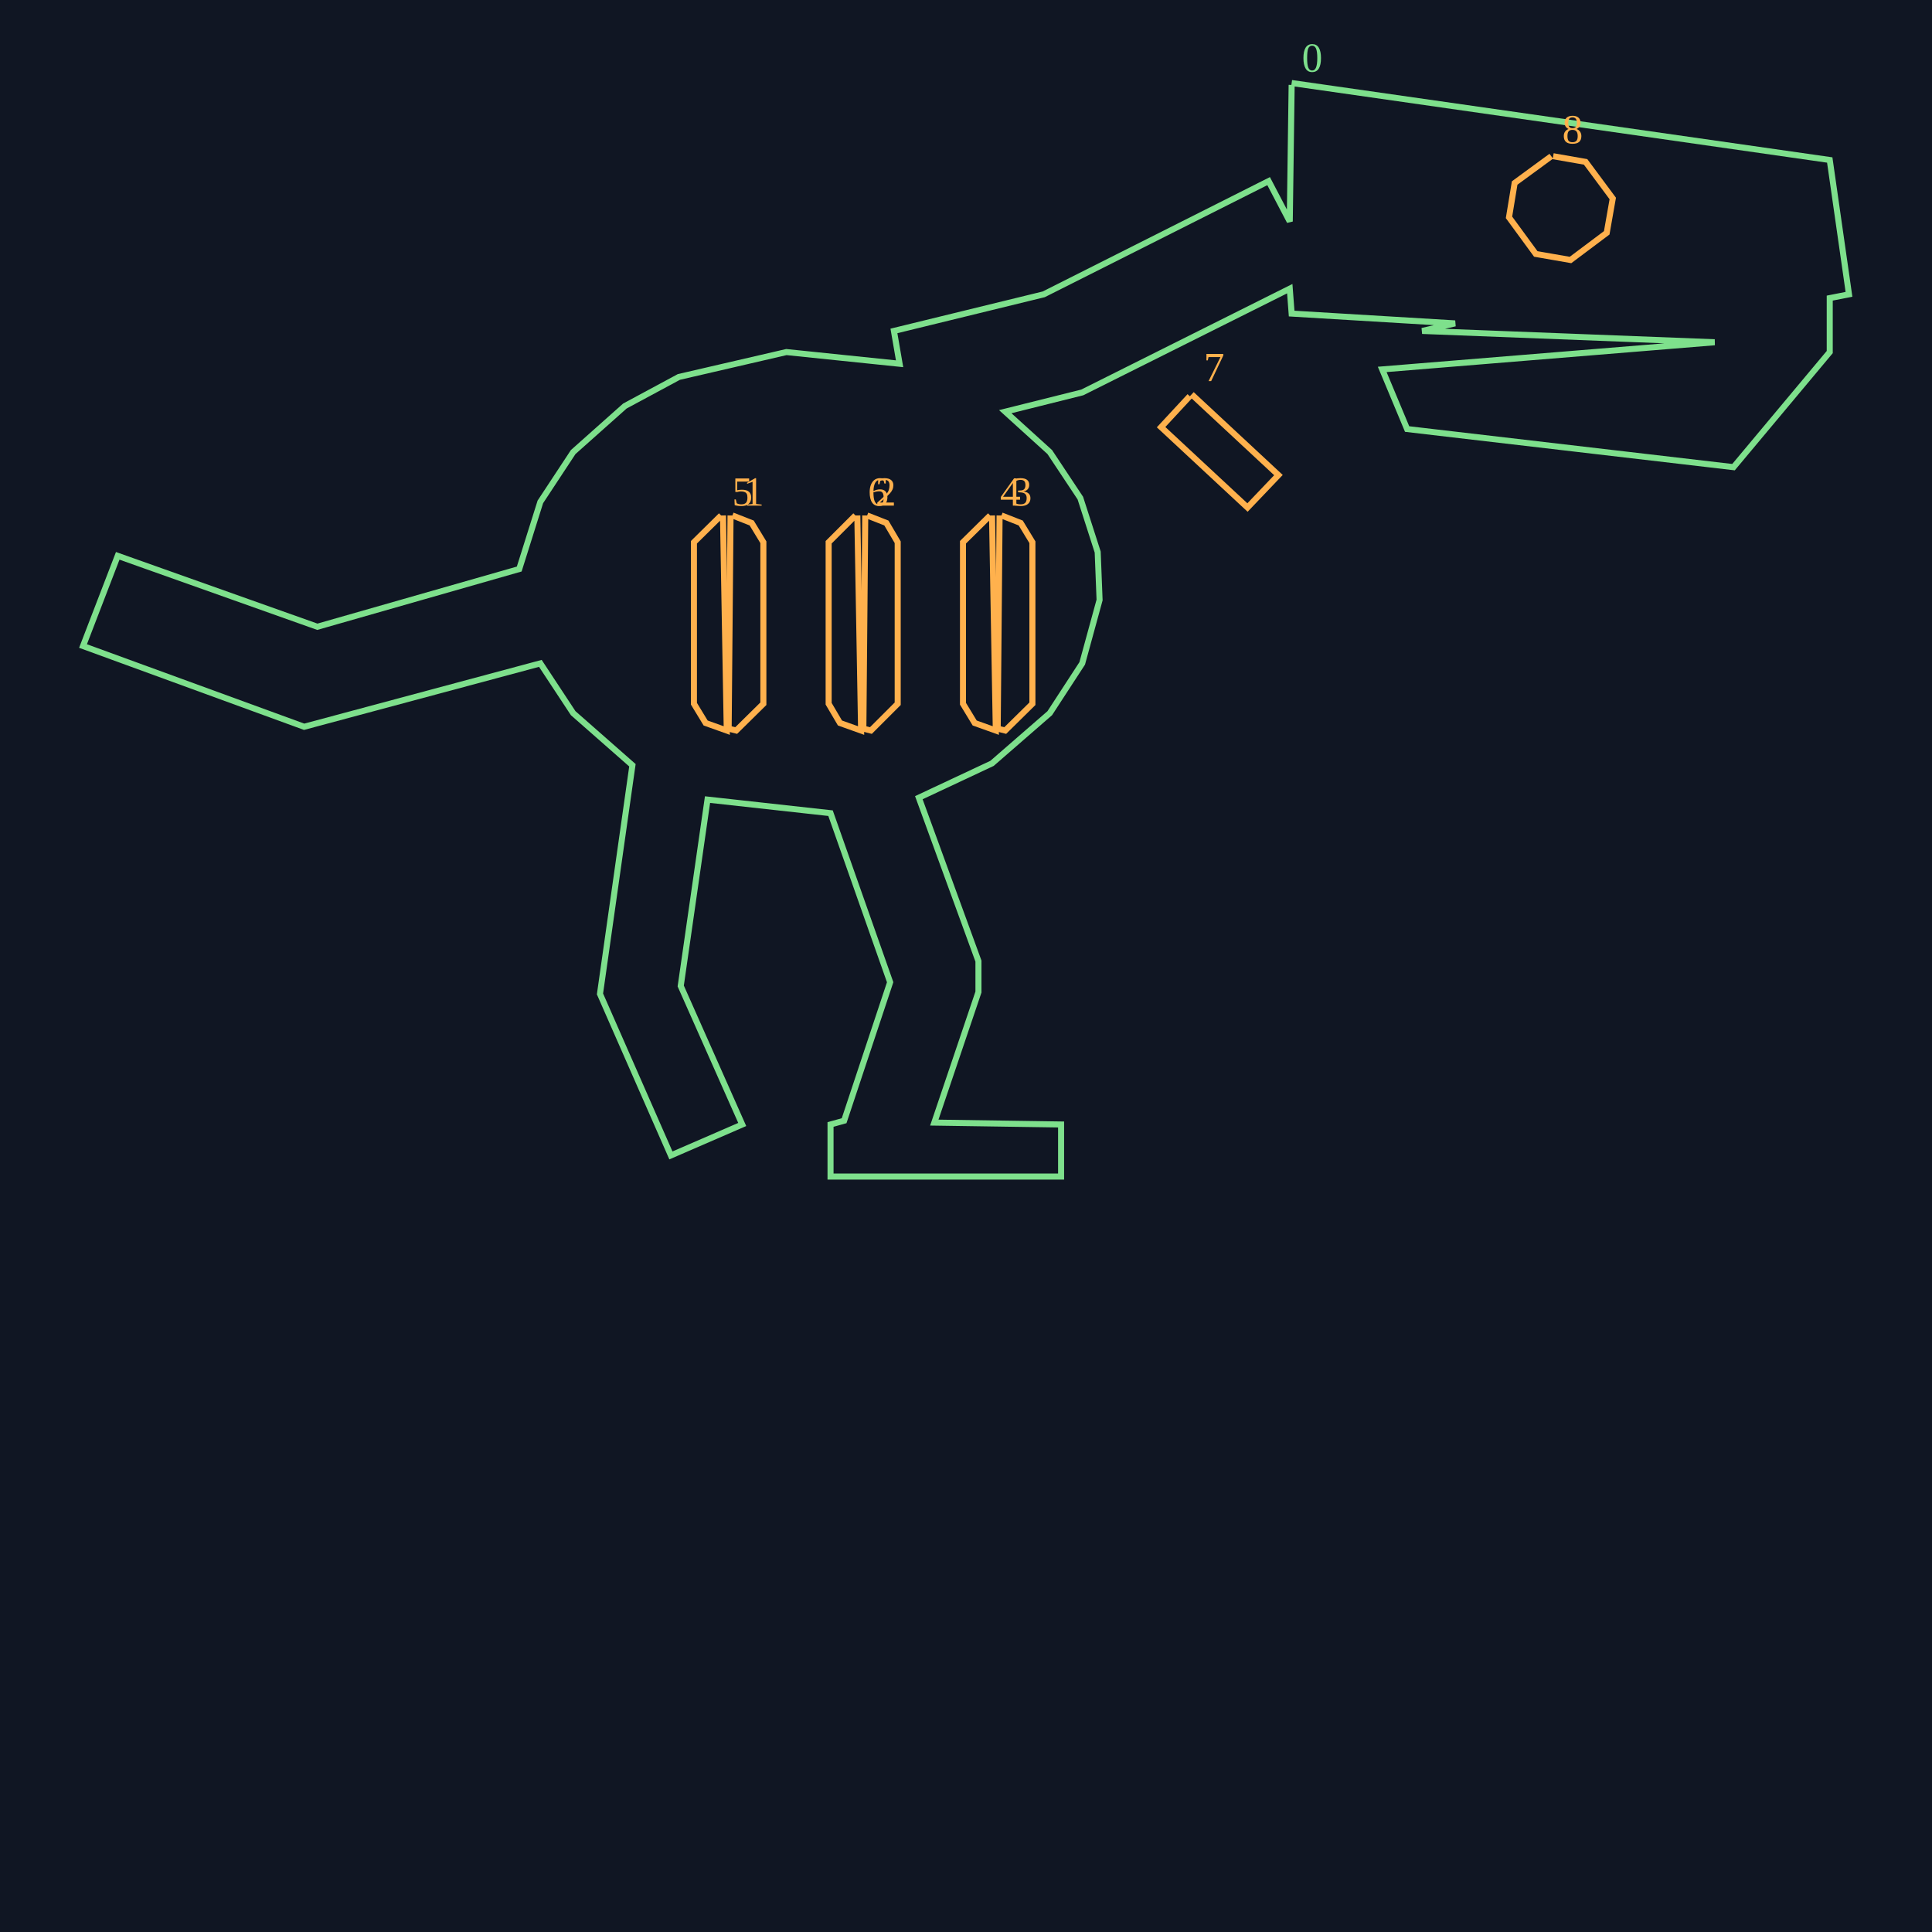
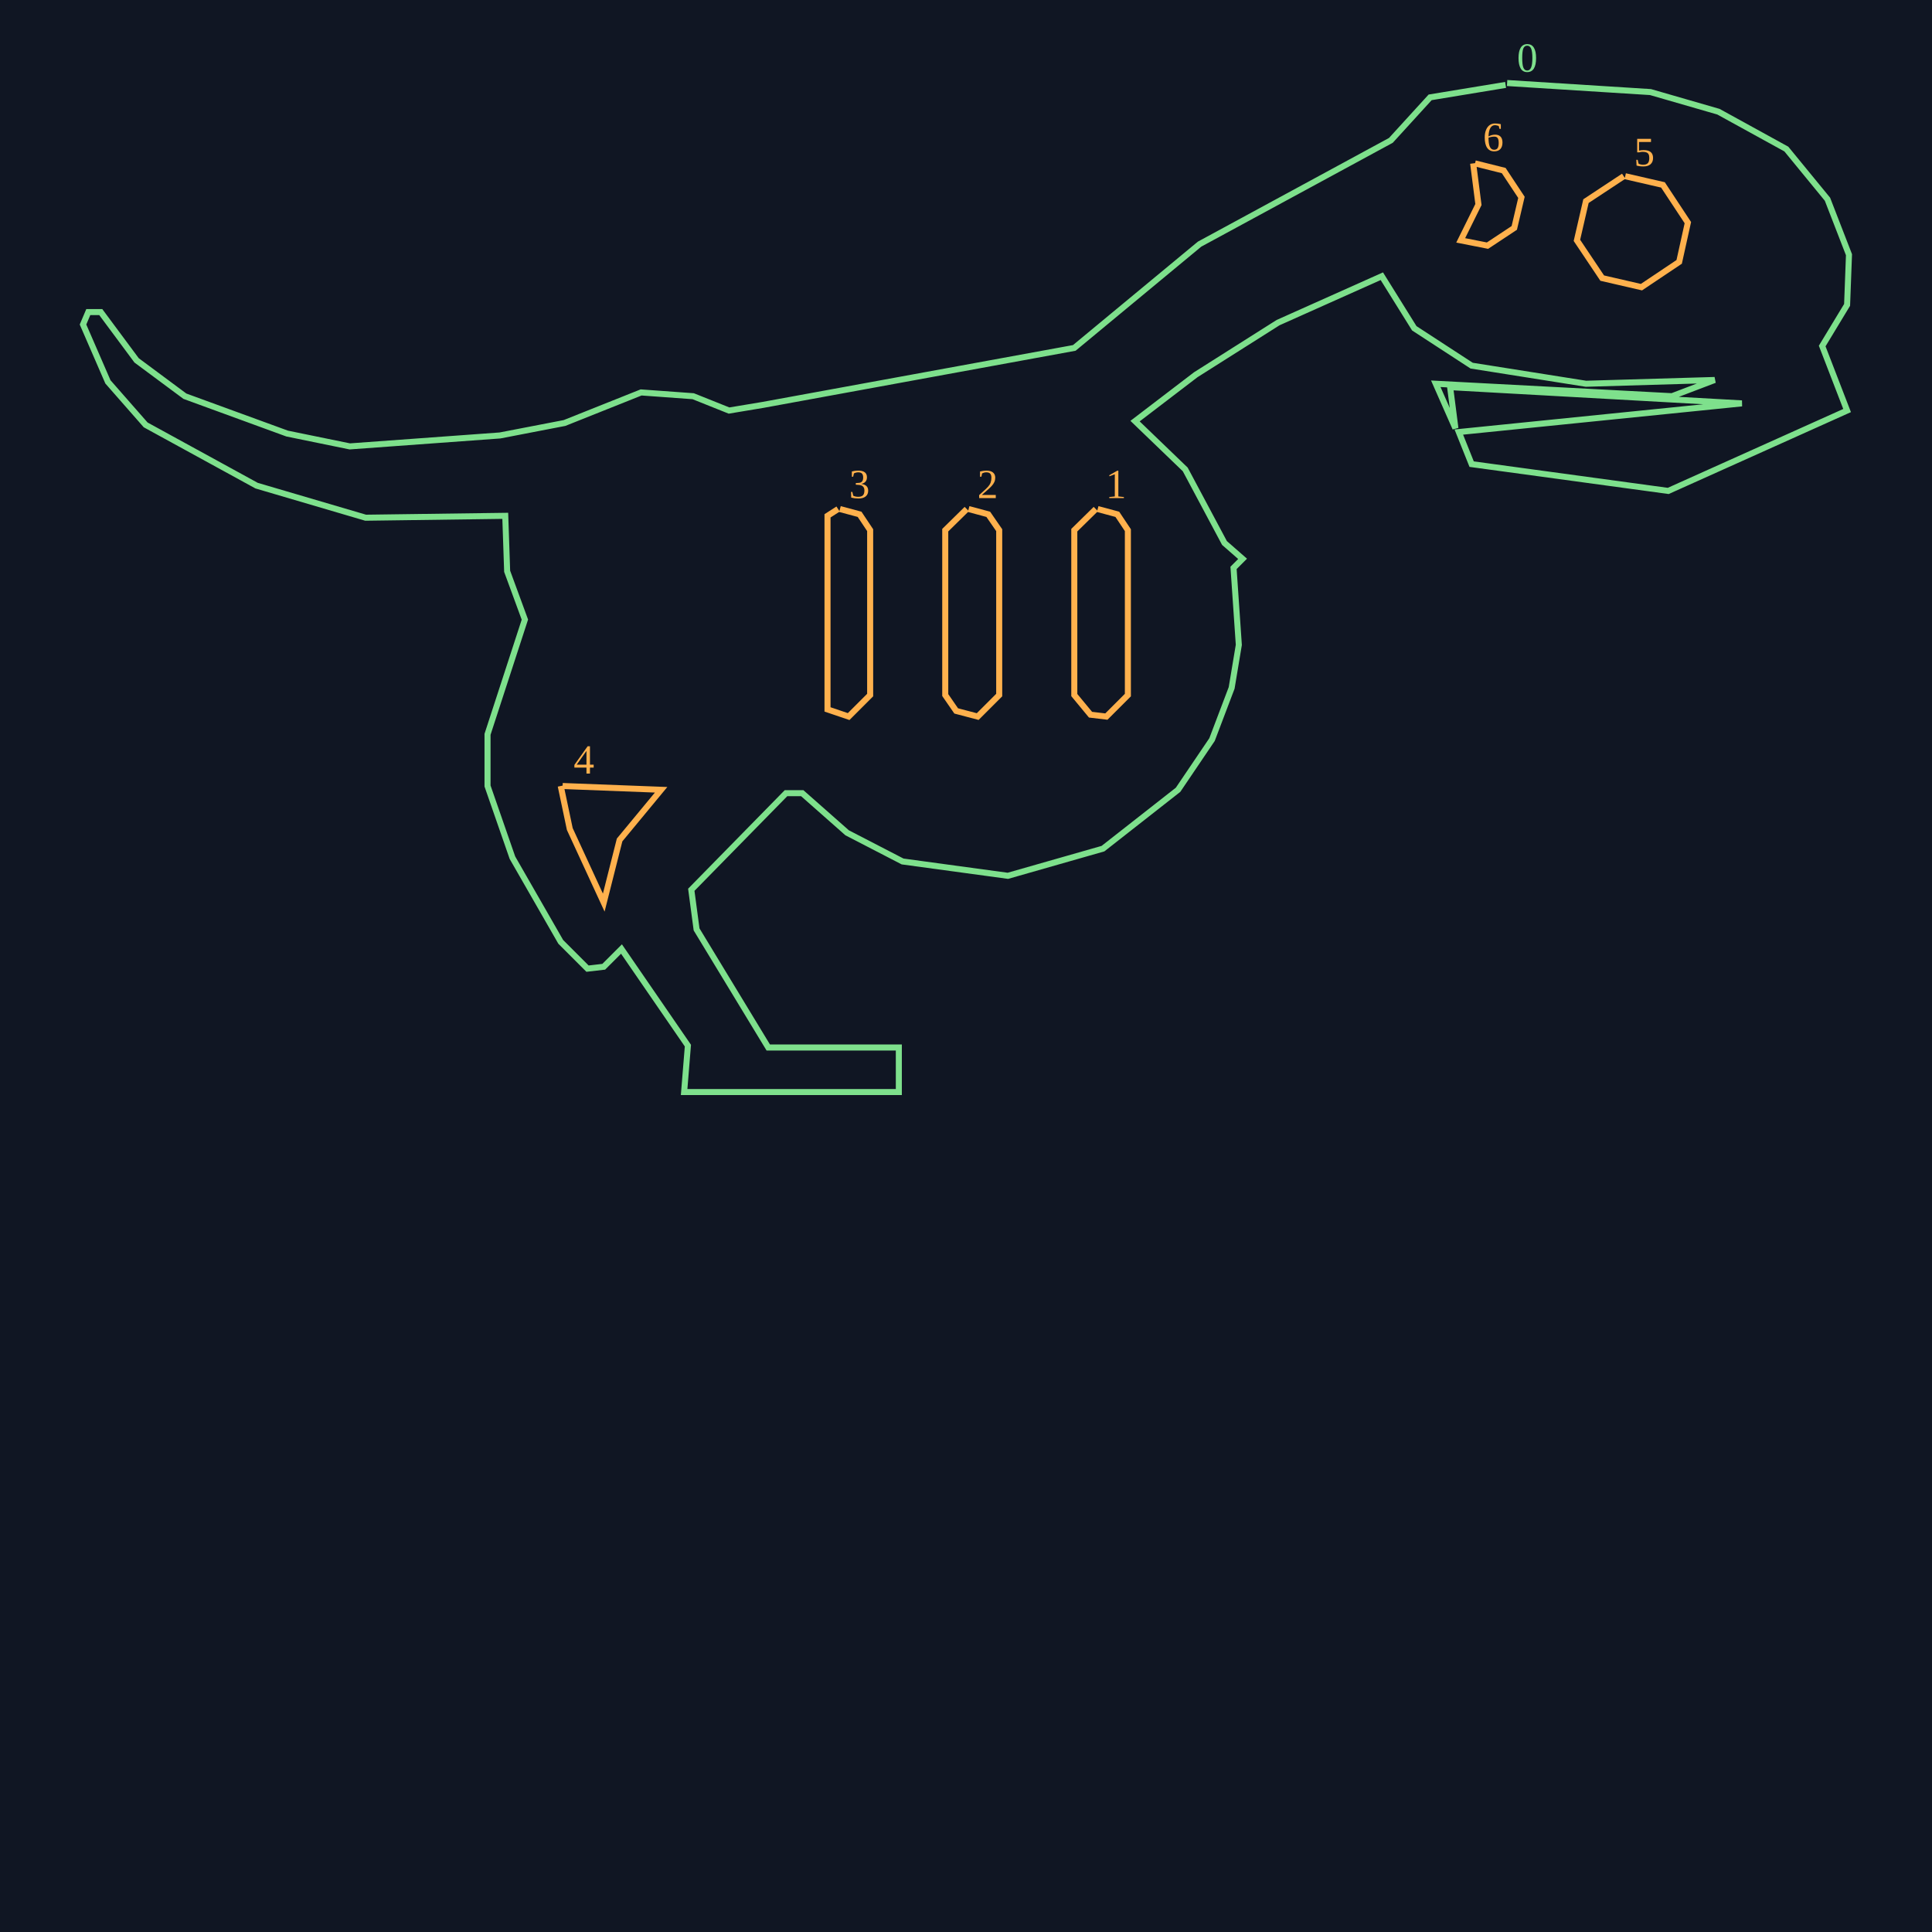
<svg xmlns="http://www.w3.org/2000/svg" viewBox="0 0 512 512" width="768">
  <rect width="512" height="512" fill="#101623" />
-   <path d="M342.3 22.0 L484.9 42.4 L490.0 78.0 L484.9 79.0 L484.9 93.3 L459.4 123.8 L372.9 113.7 L366.3 97.9 L454.4 90.7 L376.9 87.7 L385.6 85.7 L342.3 83.1 L341.8 76.5 L286.8 104.0 L266.4 109.1 L278.2 119.8 L286.3 132.0 L290.9 146.3 L291.4 159.0 L286.8 175.8 L278.2 189.0 L262.9 202.3 L243.5 211.4 L259.3 254.7 L259.3 262.9 L247.6 297.5 L281.2 298.0 L281.2 311.8 L220.1 311.8 L220.1 298.0 L223.7 297.0 L235.9 260.3 L220.1 215.5 L187.5 211.9 L180.4 261.3 L196.7 298.0 L177.8 306.2 L159.0 263.4 L167.6 202.8 L151.9 189.0 L143.2 175.8 L80.6 192.6 L22.0 171.2 L31.2 147.3 L84.1 166.1 L137.6 150.8 L143.2 133.0 L151.9 119.8 L165.6 107.6 L179.9 99.9 L208.4 93.3 L238.4 96.4 L236.9 87.7 L276.6 78.0 L336.2 48.0 L341.8 58.7 L342.3 22.5 " fill="none" stroke="#7ee08c" stroke-width="1.6" />
-   <text x="345" y="19" fill="#7ee08c" font-size="11">0</text>
-   <path d="M193.6 136.6 L193.1 193.1 L195.1 193.6 L202.3 186.5 L202.3 143.7 L199.2 138.6 L194.1 136.6 " fill="none" stroke="#ffb14d" stroke-width="1.6" />
-   <text x="197" y="134" fill="#ffb14d" font-size="11">1</text>
-   <path d="M229.3 136.6 L228.8 193.1 L230.8 193.6 L237.9 186.5 L237.9 143.7 L234.9 138.6 L229.8 136.6 " fill="none" stroke="#ffb14d" stroke-width="1.6" />
-   <text x="232" y="134" fill="#ffb14d" font-size="11">2</text>
-   <path d="M264.9 136.6 L264.4 193.1 L266.4 193.6 L273.6 186.5 L273.6 143.7 L270.5 138.6 L265.4 136.6 " fill="none" stroke="#ffb14d" stroke-width="1.6" />
-   <text x="268" y="134" fill="#ffb14d" font-size="11">3</text>
-   <path d="M262.4 136.6 L255.2 143.7 L255.2 186.5 L258.3 191.6 L263.9 193.6 L262.9 136.6 " fill="none" stroke="#ffb14d" stroke-width="1.6" />
-   <text x="265" y="134" fill="#ffb14d" font-size="11">4</text>
-   <path d="M191.1 136.6 L183.9 143.7 L183.9 186.5 L187.0 191.6 L192.6 193.6 L191.6 136.6 " fill="none" stroke="#ffb14d" stroke-width="1.6" />
-   <text x="194" y="134" fill="#ffb14d" font-size="11">5</text>
-   <path d="M226.7 136.6 L219.6 143.7 L219.6 186.5 L222.6 191.6 L228.2 193.6 L227.2 136.6 " fill="none" stroke="#ffb14d" stroke-width="1.6" />
-   <text x="230" y="134" fill="#ffb14d" font-size="11">6</text>
-   <path d="M315.8 104.5 L338.8 125.9 L330.6 134.5 L307.7 113.2 L315.3 105.0 " fill="none" stroke="#ffb14d" stroke-width="1.6" />
-   <text x="319" y="101" fill="#ffb14d" font-size="11">7</text>
-   <path d="M411.1 41.4 L401.4 48.5 L399.9 57.6 L407.0 67.3 L416.2 68.9 L425.8 61.7 L427.4 52.6 L420.2 42.9 L411.6 41.4 " fill="none" stroke="#ffb14d" stroke-width="1.6" />
-   <text x="414" y="38" fill="#ffb14d" font-size="11">8</text>
+   <path d="M399.4 22.0 L437.4 24.4 L455.4 29.6 L473.4 39.5 L484.3 52.8 L490.0 67.5 L489.5 80.8 L482.9 91.7 L489.5 108.8 L442.1 130.1 L390.0 123.0 L386.6 114.5 L461.6 106.9 L384.3 102.6 L385.7 113.5 L380.5 101.7 L443.1 105.0 L454.4 100.7 L420.3 101.7 L390.0 96.9 L374.8 87.0 L366.2 73.2 L338.7 85.5 L316.9 99.3 L300.8 111.6 L314.1 124.4 L324.5 143.9 L329.3 148.1 L326.9 150.5 L328.3 170.9 L326.4 182.3 L321.2 196.0 L312.2 209.3 L292.3 224.9 L267.1 232.1 L239.2 228.3 L224.5 220.7 L212.6 210.2 L208.3 210.2 L183.2 235.8 L184.6 246.3 L203.6 277.6 L238.2 277.6 L238.2 289.4 L181.3 289.4 L182.3 277.1 L164.7 251.5 L160.0 256.2 L155.7 256.7 L148.6 249.6 L135.8 227.3 L129.2 208.3 L129.2 194.6 L139.1 164.2 L134.4 151.4 L133.9 136.7 L96.9 137.2 L68.0 128.7 L38.6 112.6 L28.6 101.2 L22.0 86.0 L23.4 82.7 L26.7 82.7 L36.2 95.5 L49.0 105.0 L76.1 114.9 L92.7 118.3 L132.5 115.4 L149.6 112.1 L169.9 104.0 L183.7 105.0 L193.2 108.8 L202.2 107.3 L284.7 92.2 L317.9 64.7 L368.6 37.2 L379.0 25.8 L399.0 22.5 " fill="none" stroke="#7ee08c" stroke-width="1.6" />
+   <text x="402" y="19" fill="#7ee08c" font-size="11">0</text>
+   <path d="M290.4 134.9 L284.7 140.5 L284.7 184.2 L289.0 189.4 L293.2 189.9 L298.9 184.2 L298.9 140.5 L296.1 136.3 L290.9 134.9 " fill="none" stroke="#ffb14d" stroke-width="1.6" />
+   <text x="293" y="132" fill="#ffb14d" font-size="11">1</text>
+   <path d="M256.2 134.9 L250.5 140.5 L250.5 184.2 L253.4 188.4 L259.1 189.9 L264.8 184.2 L264.8 140.5 L261.9 136.3 L256.7 134.9 " fill="none" stroke="#ffb14d" stroke-width="1.6" />
+   <text x="259" y="132" fill="#ffb14d" font-size="11">2</text>
+   <path d="M222.1 134.9 L219.3 136.7 L219.3 188.0 L224.9 189.9 L230.6 184.2 L230.6 140.5 L227.8 136.3 L222.6 134.9 " fill="none" stroke="#ffb14d" stroke-width="1.6" />
+   <text x="225" y="132" fill="#ffb14d" font-size="11">3</text>
+   <path d="M148.6 208.3 L151.0 219.7 L160.0 239.2 L164.2 222.6 L175.2 209.3 L149.1 208.3 " fill="none" stroke="#ffb14d" stroke-width="1.6" />
+   <text x="152" y="205" fill="#ffb14d" font-size="11">4</text>
+   <path d="M430.3 46.7 L420.3 53.3 L417.9 63.7 L424.6 73.7 L435.0 76.1 L445.0 69.4 L447.3 59.0 L440.7 49.0 L430.7 46.7 " fill="none" stroke="#ffb14d" stroke-width="1.6" />
+   <text x="433" y="44" fill="#ffb14d" font-size="11">5</text>
+   <path d="M390.4 43.3 L391.8 54.2 L387.1 63.7 L394.2 65.1 L401.3 60.4 L403.2 52.3 L398.5 45.2 L390.9 43.3 " fill="none" stroke="#ffb14d" stroke-width="1.6" />
+   <text x="393" y="40" fill="#ffb14d" font-size="11">6</text>
</svg>
